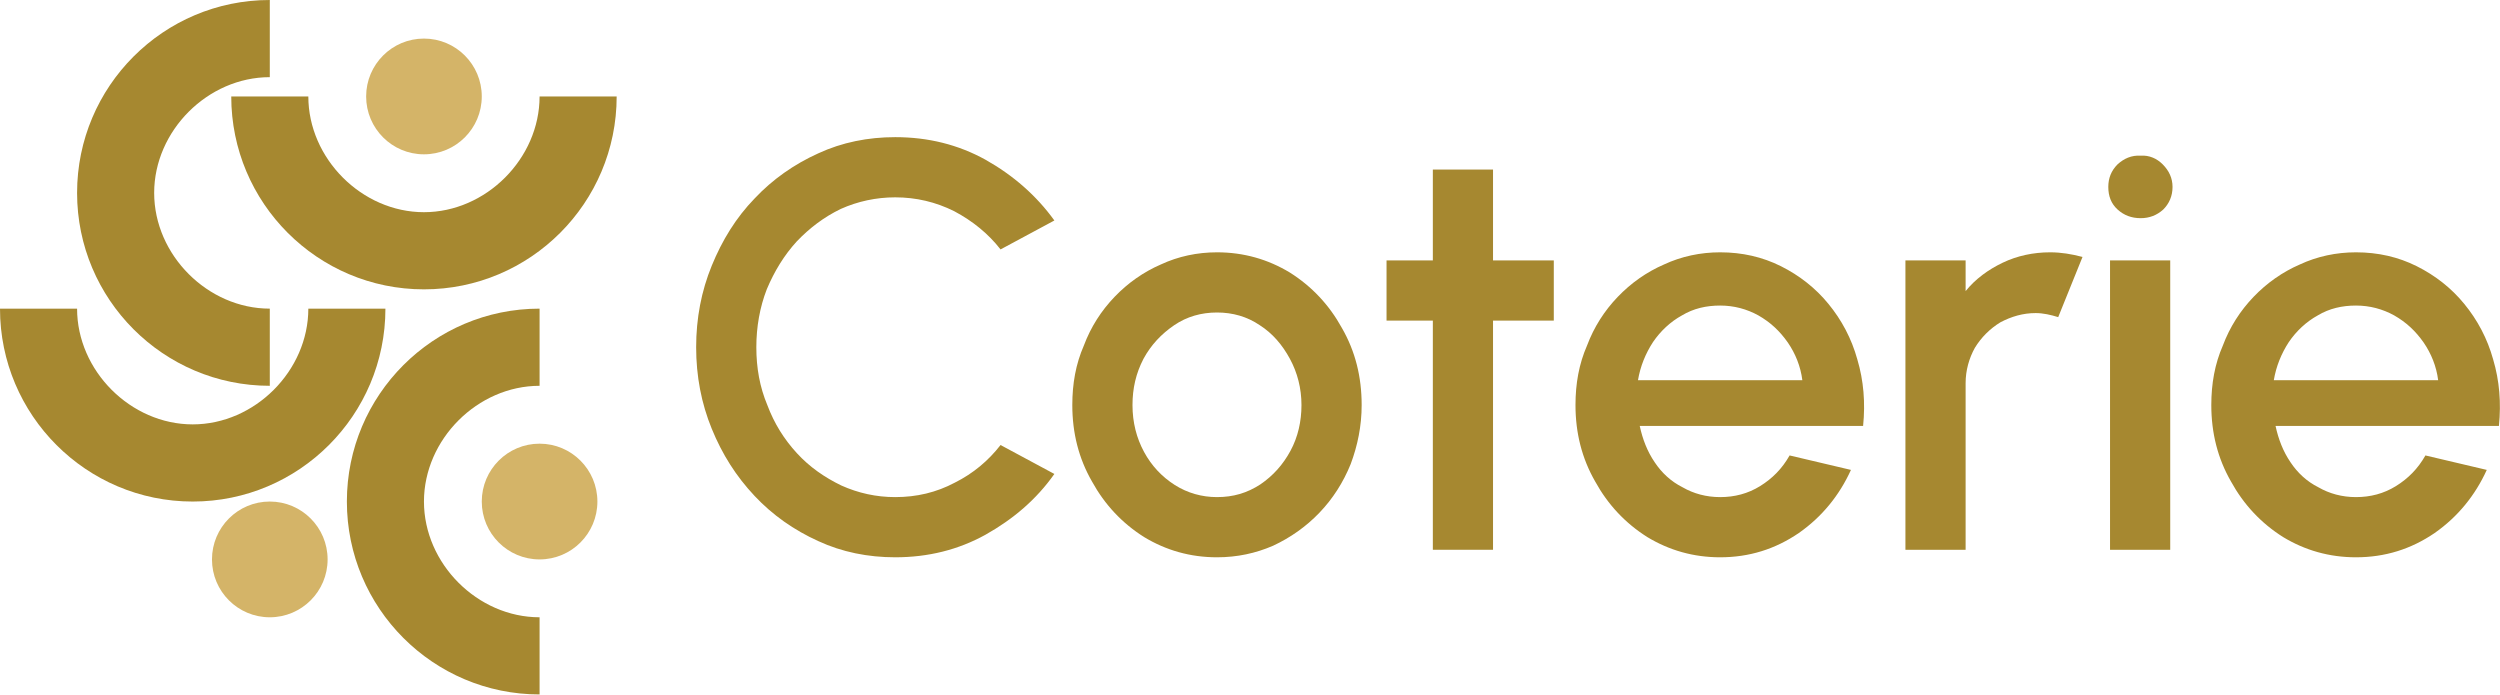
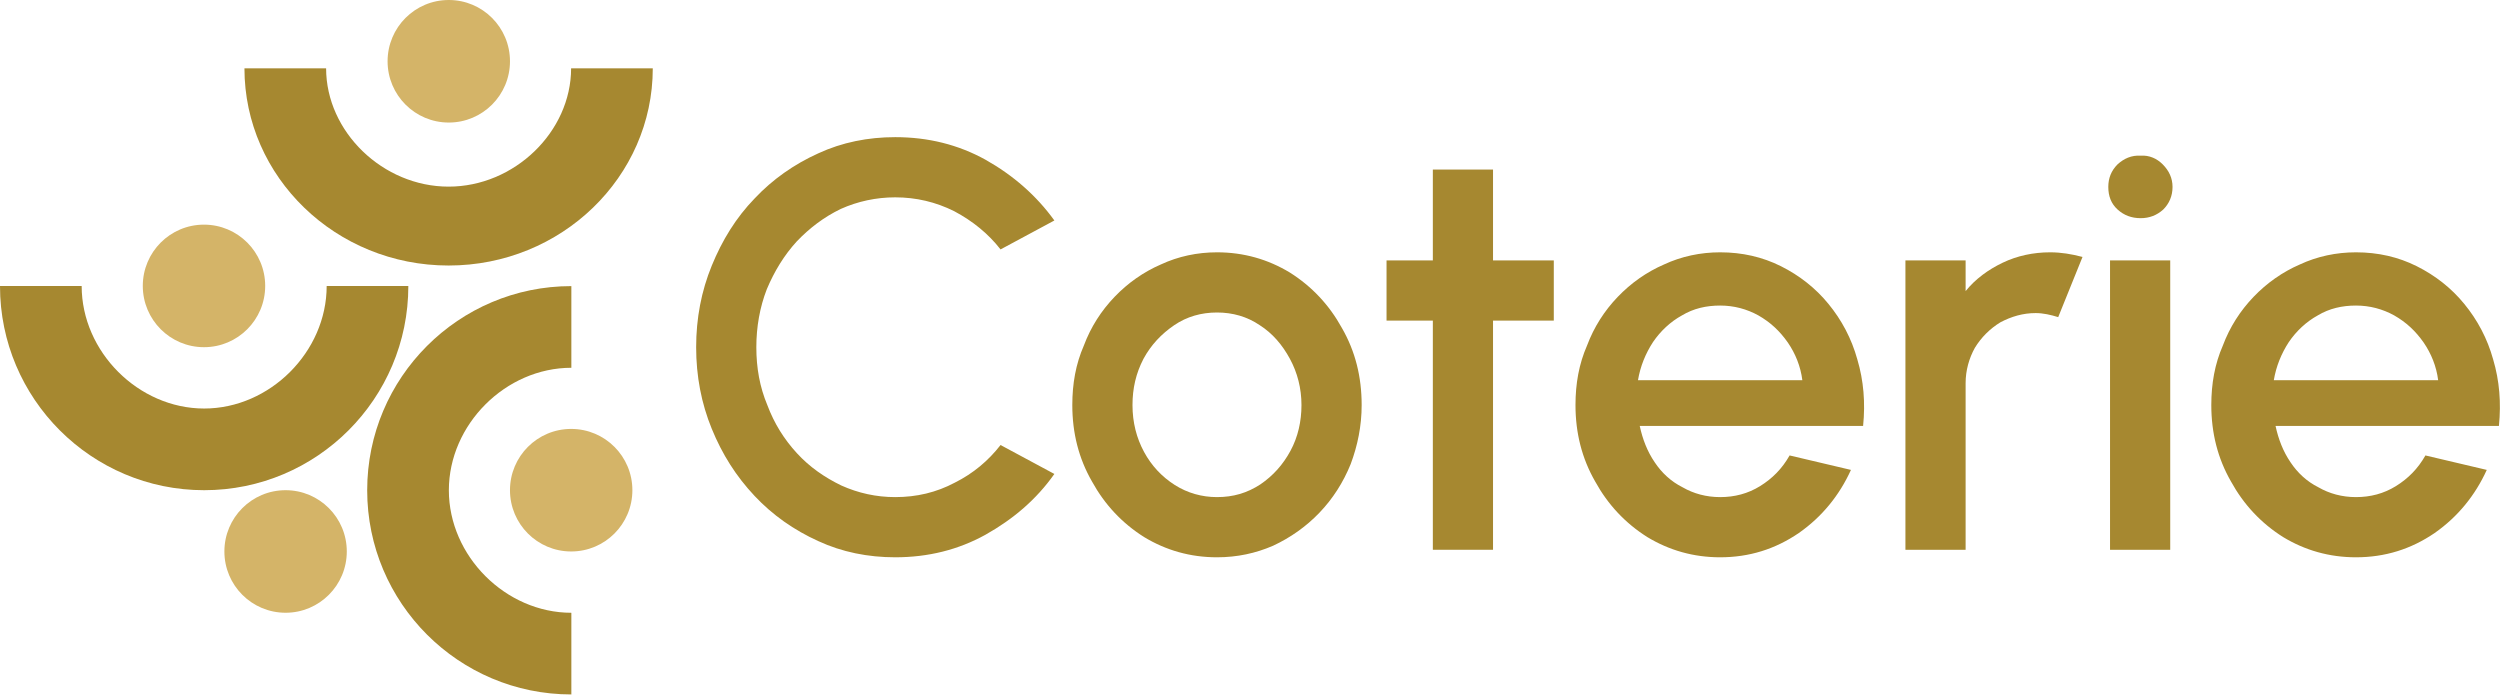
<svg xmlns="http://www.w3.org/2000/svg" width="100%" height="100%" viewBox="0 0 3600 1000" version="1.1" xml:space="preserve" style="fill-rule:evenodd;clip-rule:evenodd;stroke-linejoin:round;stroke-miterlimit:2;">
-   <g transform="matrix(0.555,0,0,0.555556,-138.75,-55.55556)">
-     <g transform="matrix(0,-0.426439,0.426439,0,-193.0704,1888.38)">
+   <g transform="matrix(0.5875,0,0,0.588235,-146.875,-117.6471)">
+     <g transform="matrix(0,-0.41177,0.426802,0,-194.8091,1852.659)">
      <path d="M3607.5,4791C2960.38,4791 2435,4265.62 2435,3618.5C2435,2971.38 2960.38,2446 3607.5,2446L3607.5,2915C3230.013,2915 2904,3241.013 2904,3618.5C2904,3995.987 3230.013,4322 3607.5,4322L3607.5,4791Z" style="fill:rgb(166,136,48);" />
    </g>
-     <g transform="matrix(0.426439,0,0,0.426439,111.6205,-143.0704)">
+     <g transform="matrix(0.426802,0,0,0.426269,110.7367,-142.2531)">
      <path d="M3607.5,4791C2960.38,4791 2435,4265.62 2435,3618.5C2435,2971.38 2960.38,2446 3607.5,2446L3607.5,2915C3230.013,2915 2904,3241.013 2904,3618.5C2904,3995.987 3230.013,4322 3607.5,4322L3607.5,4791Z" style="fill:rgb(166,136,48);" />
    </g>
-     <g transform="matrix(0.426439,0,-0,0.426439,-588.3795,-943.0704)">
-       <path d="M3607.5,4791C2960.38,4791 2435,4265.62 2435,3618.5C2435,2971.38 2960.38,2446 3607.5,2446L3607.5,2915C3230.013,2915 2904,3241.013 2904,3618.5C2904,3995.987 3230.013,4322 3607.5,4322L3607.5,4791Z" style="fill:rgb(166,136,48);" />
-     </g>
-     <g transform="matrix(0,-0.426439,0.426439,0,-793.0704,2438.38)">
+     <g transform="matrix(0,-0.426269,0.426802,0,-793.9581,2437.964)">
      <path d="M3607.5,4791C2960.38,4791 2435,4265.62 2435,3618.5C2435,2971.38 2960.38,2446 3607.5,2446L3607.5,2915C3230.013,2915 2904,3241.013 2904,3618.5C2904,3995.987 3230.013,4322 3607.5,4322L3607.5,4791Z" style="fill:rgb(166,136,48);" />
    </g>
    <g transform="matrix(1.195219,0,0,1.195219,-6382.47,-3787.849)">
      <circle cx="6720.5" cy="4340.5" r="125.5" style="fill:rgb(212,180,104);" />
    </g>
    <g transform="matrix(1.195219,0,0,1.195219,-7082.47,-3637.849)">
+       <circle cx="6720.5" cy="4340.5" r="125.5" style="fill:rgb(212,180,104);" />
+     </g>
+     <g transform="matrix(1.195219,0,0,1.195219,-7282.47,-4287.929)">
      <circle cx="6720.5" cy="4340.5" r="125.5" style="fill:rgb(212,180,104);" />
    </g>
    <g transform="matrix(1.195219,0,0,1.195219,-6682.47,-4837.849)">
      <circle cx="6720.5" cy="4340.5" r="125.5" style="fill:rgb(212,180,104);" />
    </g>
  </g>
  <g transform="matrix(2.031255,0,0,2.031255,-1857.331,-259.4351)">
    <g transform="matrix(410.2554,0,0,410.2554,1391.482,517.4642)">
      <path d="M0.384,0.013C0.337,0.013 0.292,0.004 0.251,-0.015C0.209,-0.034 0.172,-0.06 0.141,-0.093C0.109,-0.127 0.085,-0.165 0.067,-0.209C0.049,-0.253 0.04,-0.3 0.04,-0.35C0.04,-0.4 0.049,-0.447 0.067,-0.491C0.085,-0.535 0.109,-0.574 0.141,-0.607C0.172,-0.64 0.209,-0.666 0.251,-0.685C0.292,-0.704 0.337,-0.713 0.384,-0.713C0.441,-0.713 0.493,-0.7 0.54,-0.674C0.588,-0.647 0.628,-0.612 0.659,-0.569L0.566,-0.519C0.545,-0.546 0.518,-0.568 0.486,-0.585C0.454,-0.601 0.42,-0.609 0.384,-0.609C0.351,-0.609 0.319,-0.602 0.29,-0.589C0.261,-0.575 0.236,-0.556 0.214,-0.533C0.192,-0.509 0.175,-0.481 0.162,-0.45C0.15,-0.419 0.144,-0.385 0.144,-0.35C0.144,-0.314 0.15,-0.281 0.163,-0.25C0.175,-0.218 0.192,-0.191 0.214,-0.167C0.236,-0.143 0.262,-0.125 0.291,-0.111C0.32,-0.098 0.351,-0.091 0.384,-0.091C0.421,-0.091 0.455,-0.099 0.487,-0.116C0.519,-0.132 0.545,-0.154 0.566,-0.181L0.659,-0.131C0.628,-0.087 0.588,-0.053 0.54,-0.026C0.493,-0 0.441,0.013 0.384,0.013Z" style="fill:rgb(166,136,48);fill-rule:nonzero;" />
    </g>
    <g transform="matrix(410.2554,0,0,410.2554,1662.25,517.4642)">
      <path d="M0.28,0.013C0.234,0.013 0.192,0.001 0.154,-0.022C0.116,-0.046 0.086,-0.078 0.064,-0.118C0.041,-0.158 0.03,-0.202 0.03,-0.25C0.03,-0.287 0.036,-0.321 0.05,-0.353C0.062,-0.385 0.08,-0.413 0.103,-0.437C0.126,-0.461 0.153,-0.48 0.183,-0.493C0.213,-0.507 0.246,-0.514 0.28,-0.514C0.326,-0.514 0.368,-0.502 0.406,-0.479C0.444,-0.455 0.474,-0.423 0.496,-0.383C0.519,-0.343 0.53,-0.299 0.53,-0.25C0.53,-0.214 0.523,-0.18 0.511,-0.148C0.498,-0.116 0.48,-0.088 0.457,-0.064C0.434,-0.04 0.407,-0.021 0.377,-0.007C0.347,0.006 0.315,0.013 0.28,0.013ZM0.28,-0.091C0.308,-0.091 0.332,-0.098 0.355,-0.113C0.377,-0.128 0.394,-0.147 0.407,-0.171C0.42,-0.195 0.426,-0.222 0.426,-0.25C0.426,-0.279 0.419,-0.306 0.406,-0.33C0.393,-0.354 0.376,-0.374 0.354,-0.388C0.332,-0.403 0.307,-0.41 0.28,-0.41C0.253,-0.41 0.228,-0.403 0.206,-0.388C0.184,-0.373 0.166,-0.354 0.153,-0.33C0.14,-0.305 0.134,-0.279 0.134,-0.25C0.134,-0.22 0.141,-0.193 0.154,-0.169C0.167,-0.145 0.185,-0.126 0.207,-0.112C0.229,-0.098 0.254,-0.091 0.28,-0.091Z" style="fill:rgb(166,136,48);fill-rule:nonzero;" />
    </g>
    <g transform="matrix(410.2554,0,0,410.2554,1882.968,517.4642)">
      <path d="M0.324,-0.396L0.219,-0.396L0.219,-0L0.115,-0L0.115,-0.396L0.035,-0.396L0.035,-0.5L0.115,-0.5L0.115,-0.657L0.219,-0.657L0.219,-0.5L0.324,-0.5L0.324,-0.396Z" style="fill:rgb(166,136,48);fill-rule:nonzero;" />
    </g>
    <g transform="matrix(410.2554,0,0,410.2554,2018.967,517.4642)">
      <path d="M0.28,0.013C0.234,0.013 0.192,0.001 0.154,-0.022C0.116,-0.046 0.086,-0.078 0.064,-0.118C0.041,-0.158 0.03,-0.202 0.03,-0.25C0.03,-0.287 0.036,-0.321 0.05,-0.353C0.062,-0.385 0.08,-0.413 0.103,-0.437C0.126,-0.461 0.153,-0.48 0.183,-0.493C0.213,-0.507 0.246,-0.514 0.28,-0.514C0.318,-0.514 0.353,-0.506 0.385,-0.49C0.417,-0.474 0.445,-0.452 0.467,-0.425C0.49,-0.397 0.507,-0.365 0.517,-0.329C0.528,-0.292 0.531,-0.254 0.527,-0.214L0.141,-0.214C0.146,-0.191 0.154,-0.17 0.167,-0.151C0.179,-0.133 0.195,-0.118 0.215,-0.108C0.234,-0.097 0.256,-0.091 0.28,-0.091C0.305,-0.091 0.328,-0.097 0.349,-0.11C0.37,-0.123 0.387,-0.14 0.4,-0.163L0.506,-0.138C0.486,-0.094 0.456,-0.057 0.416,-0.029C0.375,-0.001 0.33,0.013 0.28,0.013ZM0.138,-0.293L0.422,-0.293C0.419,-0.317 0.41,-0.339 0.397,-0.358C0.383,-0.378 0.367,-0.393 0.346,-0.405C0.326,-0.416 0.304,-0.422 0.28,-0.422C0.256,-0.422 0.234,-0.417 0.214,-0.405C0.194,-0.394 0.177,-0.378 0.164,-0.359C0.151,-0.339 0.142,-0.317 0.138,-0.293Z" style="fill:rgb(166,136,48);fill-rule:nonzero;" />
    </g>
    <g transform="matrix(410.2554,0,0,410.2554,2240.561,517.4642)">
      <path d="M0.06,-0L0.06,-0.5L0.164,-0.5L0.164,-0.447C0.181,-0.468 0.203,-0.484 0.228,-0.496C0.253,-0.508 0.281,-0.514 0.31,-0.514C0.329,-0.514 0.347,-0.511 0.366,-0.506L0.324,-0.402C0.311,-0.406 0.298,-0.409 0.285,-0.409C0.263,-0.409 0.243,-0.403 0.224,-0.393C0.206,-0.382 0.191,-0.367 0.18,-0.349C0.17,-0.331 0.164,-0.31 0.164,-0.288L0.164,-0L0.06,-0Z" style="fill:rgb(166,136,48);fill-rule:nonzero;" />
    </g>
    <g transform="matrix(410.2554,0,0,410.2554,2385.611,517.4642)">
      <path d="M0.06,-0.5L0.164,-0.5L0.164,-0L0.06,-0L0.06,-0.5ZM0.113,-0.573C0.097,-0.573 0.084,-0.578 0.073,-0.588C0.062,-0.598 0.057,-0.611 0.057,-0.627C0.057,-0.642 0.062,-0.655 0.073,-0.666C0.084,-0.676 0.097,-0.682 0.113,-0.681C0.128,-0.682 0.141,-0.676 0.151,-0.666C0.162,-0.655 0.168,-0.642 0.168,-0.627C0.168,-0.611 0.162,-0.598 0.152,-0.588C0.141,-0.578 0.128,-0.573 0.113,-0.573Z" style="fill:rgb(166,136,48);fill-rule:nonzero;" />
    </g>
    <g transform="matrix(410.2554,0,0,410.2554,2469.711,517.4642)">
      <path d="M0.28,0.013C0.234,0.013 0.192,0.001 0.154,-0.022C0.116,-0.046 0.086,-0.078 0.064,-0.118C0.041,-0.158 0.03,-0.202 0.03,-0.25C0.03,-0.287 0.036,-0.321 0.05,-0.353C0.062,-0.385 0.08,-0.413 0.103,-0.437C0.126,-0.461 0.153,-0.48 0.183,-0.493C0.213,-0.507 0.246,-0.514 0.28,-0.514C0.318,-0.514 0.353,-0.506 0.385,-0.49C0.417,-0.474 0.445,-0.452 0.467,-0.425C0.49,-0.397 0.507,-0.365 0.517,-0.329C0.528,-0.292 0.531,-0.254 0.527,-0.214L0.141,-0.214C0.146,-0.191 0.154,-0.17 0.167,-0.151C0.179,-0.133 0.195,-0.118 0.215,-0.108C0.234,-0.097 0.256,-0.091 0.28,-0.091C0.305,-0.091 0.328,-0.097 0.349,-0.11C0.37,-0.123 0.387,-0.14 0.4,-0.163L0.506,-0.138C0.486,-0.094 0.456,-0.057 0.416,-0.029C0.375,-0.001 0.33,0.013 0.28,0.013ZM0.138,-0.293L0.422,-0.293C0.419,-0.317 0.41,-0.339 0.397,-0.358C0.383,-0.378 0.367,-0.393 0.346,-0.405C0.326,-0.416 0.304,-0.422 0.28,-0.422C0.256,-0.422 0.234,-0.417 0.214,-0.405C0.194,-0.394 0.177,-0.378 0.164,-0.359C0.151,-0.339 0.142,-0.317 0.138,-0.293Z" style="fill:rgb(166,136,48);fill-rule:nonzero;" />
    </g>
    <g transform="matrix(410.2554,0,0,410.2554,2699.1,517.4642)">
        </g>
  </g>
</svg>
